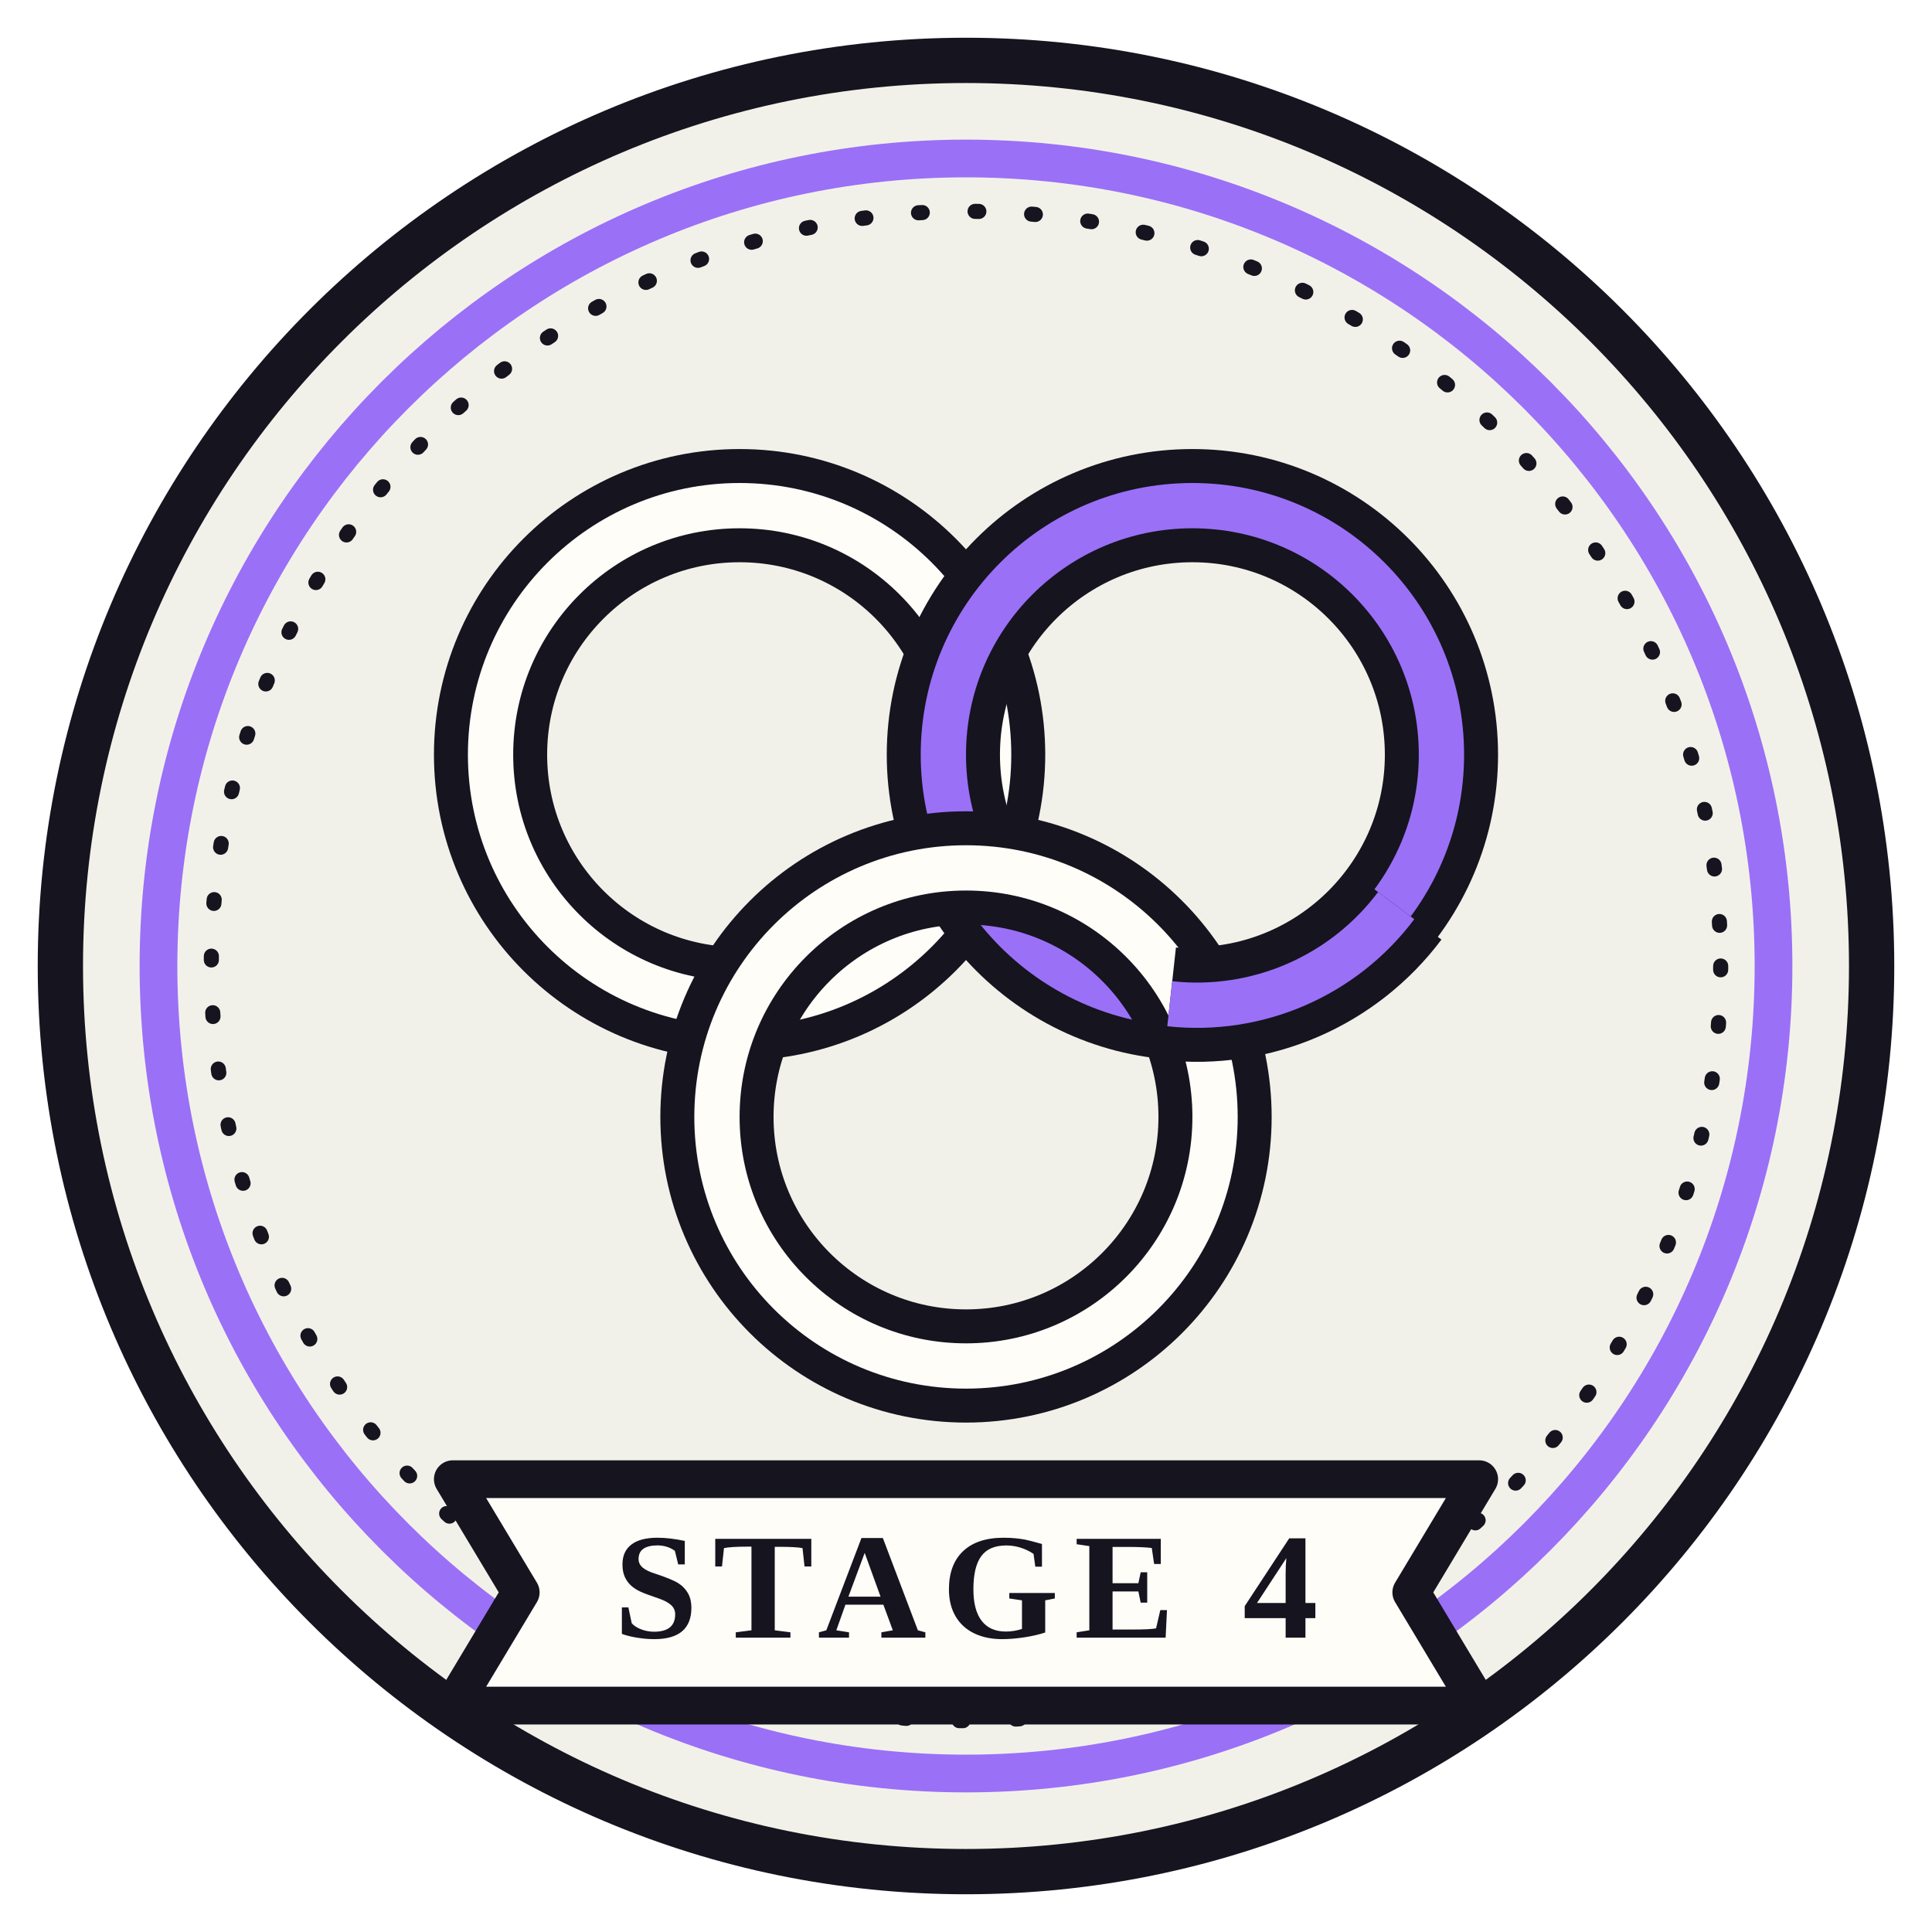
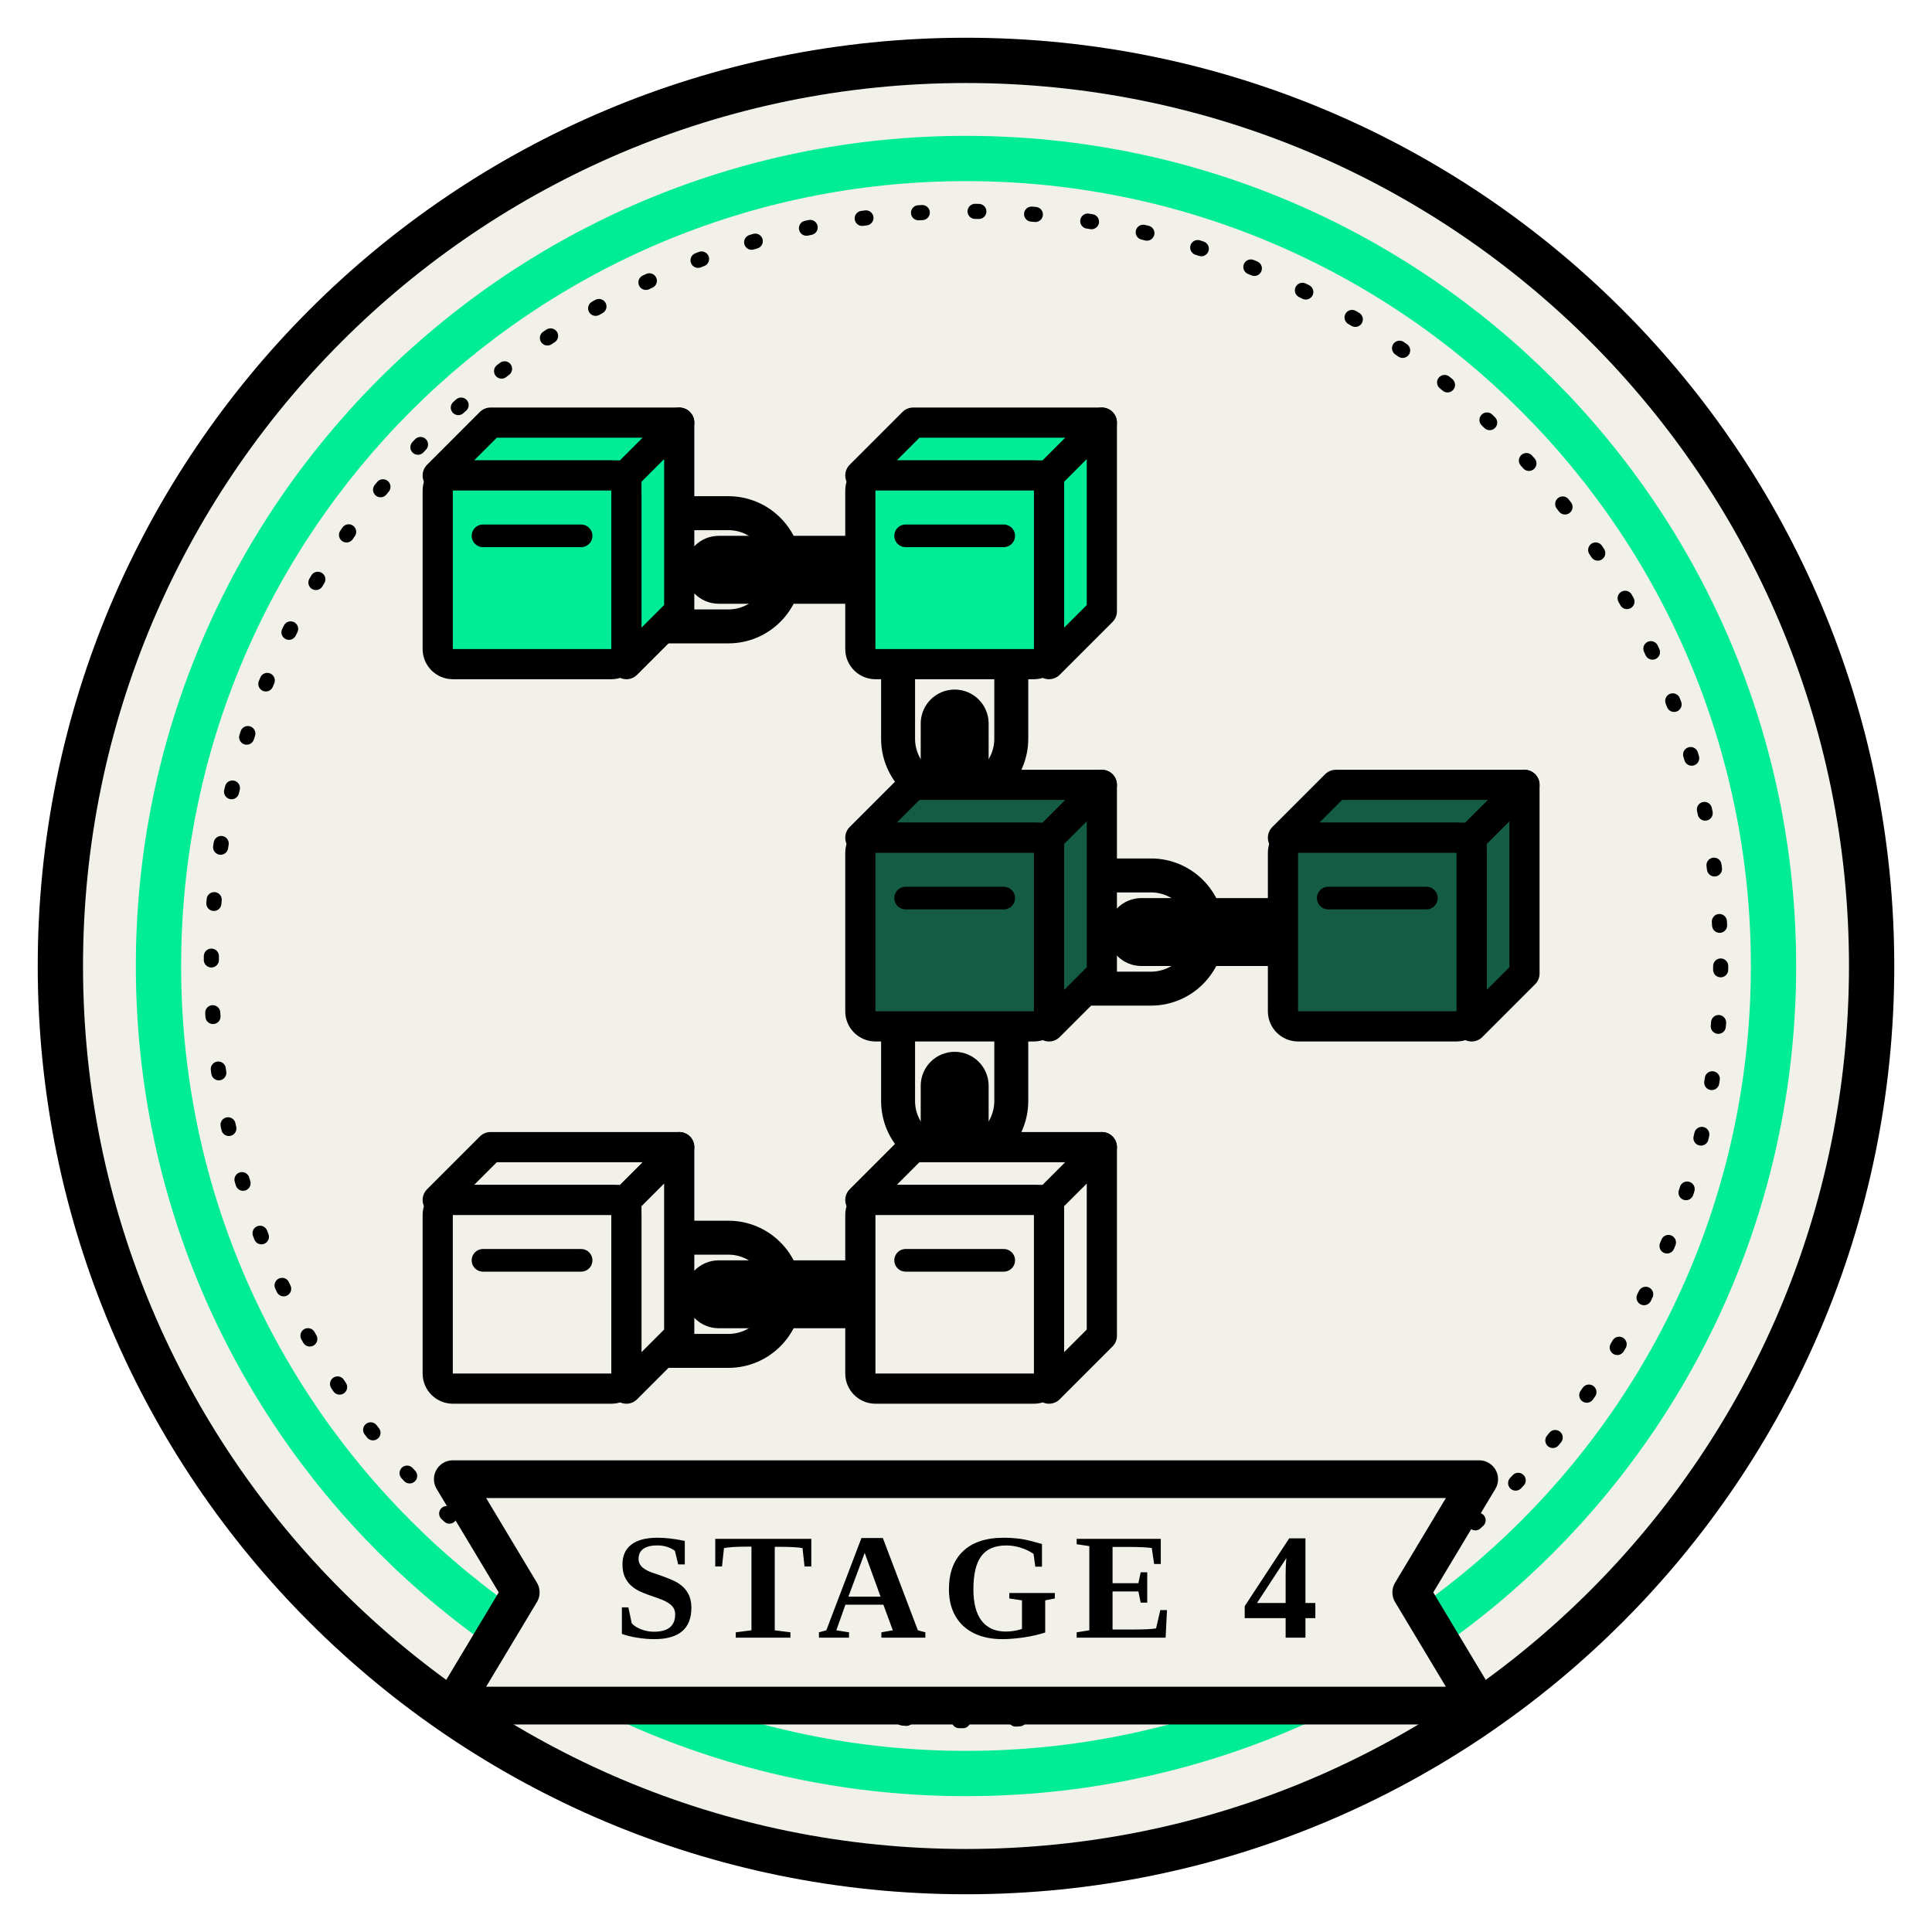
<svg xmlns="http://www.w3.org/2000/svg" viewBox="0 0 512 512" width="512" height="512" role="img" aria-label="Book of NEAR, stage 4 badge: Any Chain">
-   <circle cx="256" cy="256" r="240" fill="#f2f1e9" stroke="#16141f" stroke-width="12" />
-   <circle cx="256" cy="256" r="214" fill="none" stroke="#9a70f7" stroke-width="10" />
-   <circle cx="256" cy="256" r="200" fill="none" stroke="#16141f" stroke-width="4" stroke-dasharray="1 14" stroke-linecap="round" />
-   <circle cx="196" cy="200" r="66" fill="none" stroke="#16141f" stroke-width="30" />
-   <circle cx="196" cy="200" r="66" fill="none" stroke="#fffdf7" stroke-width="12" />
-   <circle cx="316" cy="200" r="66" fill="none" stroke="#16141f" stroke-width="30" />
-   <circle cx="316" cy="200" r="66" fill="none" stroke="#9a70f7" stroke-width="12" />
-   <circle cx="256" cy="296" r="66" fill="none" stroke="#16141f" stroke-width="30" />
-   <circle cx="256" cy="296" r="66" fill="none" stroke="#fffdf7" stroke-width="12" />
-   <path d="M370 240 A66 66 0 0 1 310 266" fill="none" stroke="#16141f" stroke-width="30" />
-   <path d="M370 240 A66 66 0 0 1 310 266" fill="none" stroke="#9a70f7" stroke-width="12" />
-   <path d="M120 392 h272 l-18 30 l18 30 h-272 l18 -30 z" fill="#fffdf7" stroke="#16141f" stroke-width="10" stroke-linejoin="round" />
-   <text x="256" y="434" text-anchor="middle" font-family="Georgia, 'Times New Roman', serif" font-size="40" font-weight="700" letter-spacing="4" fill="#16141f">STAGE 4</text>
+   <circle cx="256" cy="256" r="240" fill="#f2f1e9" stroke="#000000" stroke-width="12" />
+   <circle cx="256" cy="256" r="214" fill="none" stroke="#00ec97" stroke-width="12" />
+   <circle cx="256" cy="256" r="200" fill="none" stroke="#000000" stroke-width="4" stroke-dasharray="1 14" stroke-linecap="round" />
+   <g data-motif="blockchains">
+     <g data-part="link" transform="translate(197 151) rotate(0)">
+       <rect x="-45.98" y="-15" width="57" height="30" rx="15" fill="none" stroke="#000000" stroke-width="9" />
+       <rect x="-11.02" y="-4.5" width="57" height="9" rx="4.5" fill="none" stroke="#000000" stroke-width="9" />
+     </g>
+     <g data-part="link" transform="translate(309 247) rotate(0)">
+       <rect x="-45.98" y="-15" width="57" height="30" rx="15" fill="none" stroke="#000000" stroke-width="9" />
+       <rect x="-11.02" y="-4.5" width="57" height="9" rx="4.5" fill="none" stroke="#000000" stroke-width="9" />
+     </g>
+     <g data-part="link" transform="translate(197 343) rotate(0)">
+       <rect x="-45.98" y="-15" width="57" height="30" rx="15" fill="none" stroke="#000000" stroke-width="9" />
+       <rect x="-11.02" y="-4.5" width="57" height="9" rx="4.5" fill="none" stroke="#000000" stroke-width="9" />
+     </g>
+     <g data-part="link" transform="translate(253 199) rotate(90)">
+       <rect x="-48.24" y="-15" width="60" height="30" rx="15" fill="none" stroke="#000000" stroke-width="9" />
+       <rect x="-11.76" y="-4.5" width="60" height="9" rx="4.5" fill="none" stroke="#000000" stroke-width="9" />
+     </g>
+     <g data-part="link" transform="translate(253 295) rotate(90)">
+       <rect x="-48.24" y="-15" width="60" height="30" rx="15" fill="none" stroke="#000000" stroke-width="9" />
+       <rect x="-11.76" y="-4.5" width="60" height="9" rx="4.5" fill="none" stroke="#000000" stroke-width="9" />
+     </g>
+     <g data-part="block">
+       <path d="M116 126 l14 -14 h50 l-14 14 z" fill="#00ec97" stroke="#000000" stroke-width="8" stroke-linejoin="round" />
+       <path d="M166 126 l14 -14 v50 l-14 14 z" fill="#00ec97" stroke="#000000" stroke-width="8" stroke-linejoin="round" />
+       <rect x="116" y="126" width="50" height="50" rx="4" fill="#00ec97" stroke="#000000" stroke-width="8" stroke-linejoin="round" />
+       <path d="M128 142 h26" fill="none" stroke="#000000" stroke-width="6" stroke-linecap="round" stroke-linejoin="round" />
+     </g>
+     <g data-part="block">
+       <path d="M228 126 l14 -14 h50 l-14 14 z" fill="#00ec97" stroke="#000000" stroke-width="8" stroke-linejoin="round" />
+       <path d="M278 126 l14 -14 v50 l-14 14 z" fill="#00ec97" stroke="#000000" stroke-width="8" stroke-linejoin="round" />
+       <rect x="228" y="126" width="50" height="50" rx="4" fill="#00ec97" stroke="#000000" stroke-width="8" stroke-linejoin="round" />
+       <path d="M240 142 h26" fill="none" stroke="#000000" stroke-width="6" stroke-linecap="round" stroke-linejoin="round" />
+     </g>
+     <g data-part="block">
+       <path d="M228 222 l14 -14 h50 l-14 14 z" fill="#145c43" stroke="#000000" stroke-width="8" stroke-linejoin="round" />
+       <path d="M278 222 l14 -14 v50 l-14 14 z" fill="#145c43" stroke="#000000" stroke-width="8" stroke-linejoin="round" />
+       <rect x="228" y="222" width="50" height="50" rx="4" fill="#145c43" stroke="#000000" stroke-width="8" stroke-linejoin="round" />
+       <path d="M240 238 h26" fill="none" stroke="#000000" stroke-width="6" stroke-linecap="round" stroke-linejoin="round" />
+     </g>
+     <g data-part="block">
+       <path d="M340 222 l14 -14 h50 l-14 14 z" fill="#145c43" stroke="#000000" stroke-width="8" stroke-linejoin="round" />
+       <path d="M390 222 l14 -14 v50 l-14 14 z" fill="#145c43" stroke="#000000" stroke-width="8" stroke-linejoin="round" />
+       <rect x="340" y="222" width="50" height="50" rx="4" fill="#145c43" stroke="#000000" stroke-width="8" stroke-linejoin="round" />
+       <path d="M352 238 h26" fill="none" stroke="#000000" stroke-width="6" stroke-linecap="round" stroke-linejoin="round" />
+     </g>
+     <g data-part="block">
+       <path d="M116 318 l14 -14 h50 l-14 14 z" fill="#f2f1e9" stroke="#000000" stroke-width="8" stroke-linejoin="round" />
+       <path d="M166 318 l14 -14 v50 l-14 14 z" fill="#f2f1e9" stroke="#000000" stroke-width="8" stroke-linejoin="round" />
+       <rect x="116" y="318" width="50" height="50" rx="4" fill="#f2f1e9" stroke="#000000" stroke-width="8" stroke-linejoin="round" />
+       <path d="M128 334 h26" fill="none" stroke="#000000" stroke-width="6" stroke-linecap="round" stroke-linejoin="round" />
+     </g>
+     <g data-part="block">
+       <path d="M228 318 l14 -14 h50 l-14 14 z" fill="#f2f1e9" stroke="#000000" stroke-width="8" stroke-linejoin="round" />
+       <path d="M278 318 l14 -14 v50 l-14 14 z" fill="#f2f1e9" stroke="#000000" stroke-width="8" stroke-linejoin="round" />
+       <rect x="228" y="318" width="50" height="50" rx="4" fill="#f2f1e9" stroke="#000000" stroke-width="8" stroke-linejoin="round" />
+       <path d="M240 334 h26" fill="none" stroke="#000000" stroke-width="6" stroke-linecap="round" stroke-linejoin="round" />
+     </g>
+   </g>
+   <path d="M120 392 h272 l-18 30 l18 30 h-272 l18 -30 z" fill="#f2f1e9" stroke="#000000" stroke-width="10" stroke-linejoin="round" />
+   <text x="256" y="434" text-anchor="middle" font-family="Georgia, 'Times New Roman', serif" font-size="40" font-weight="700" letter-spacing="4" fill="#000000">STAGE 4</text>
</svg>
